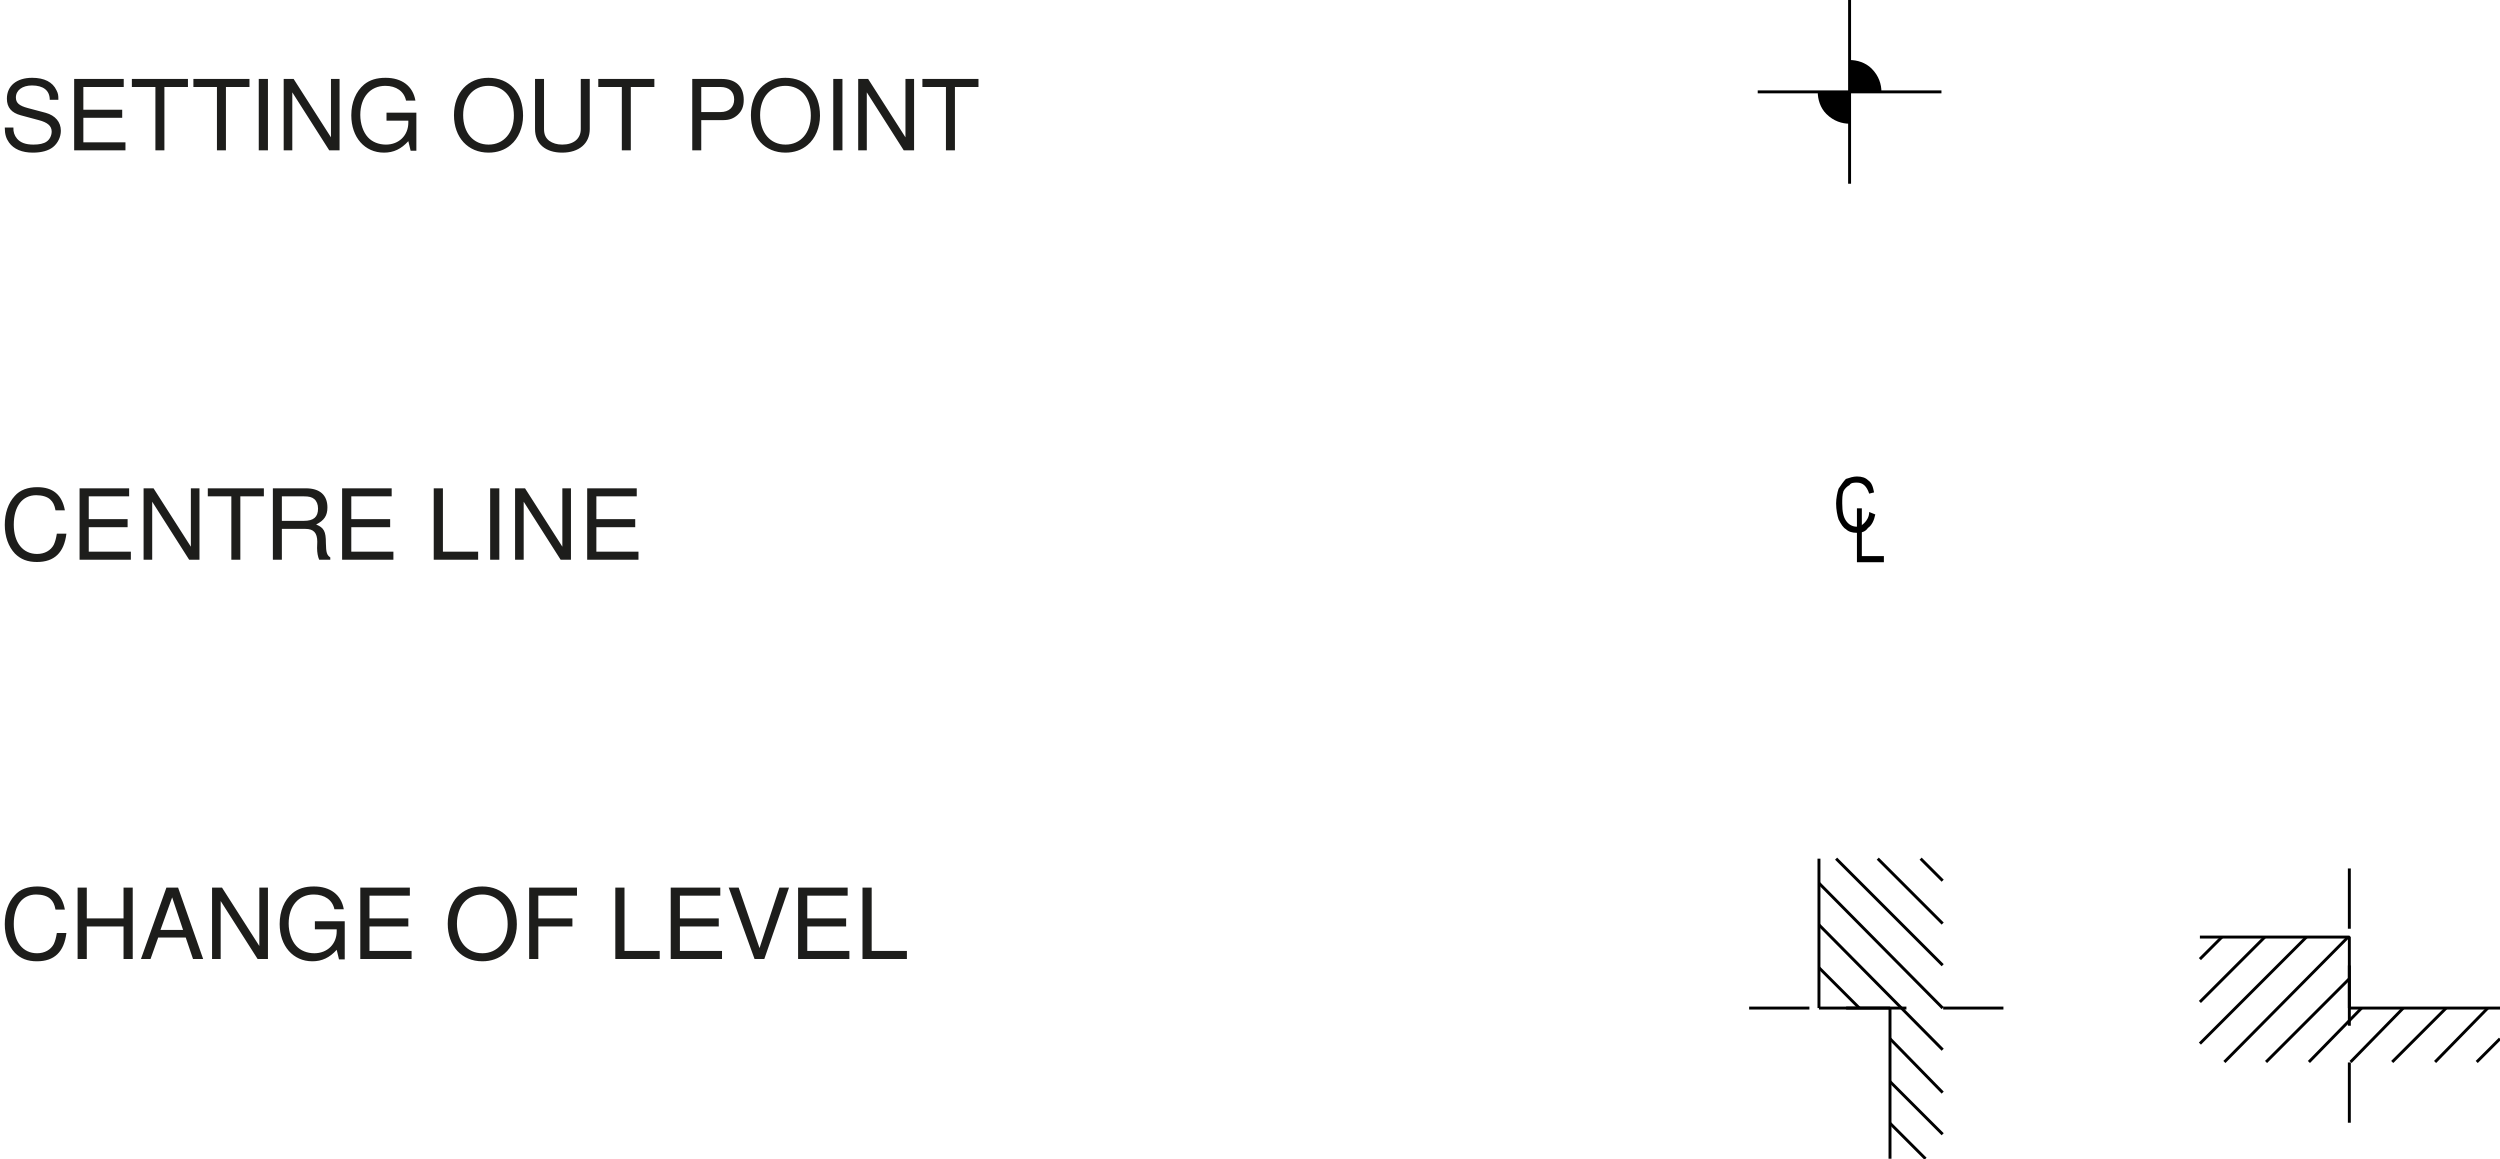
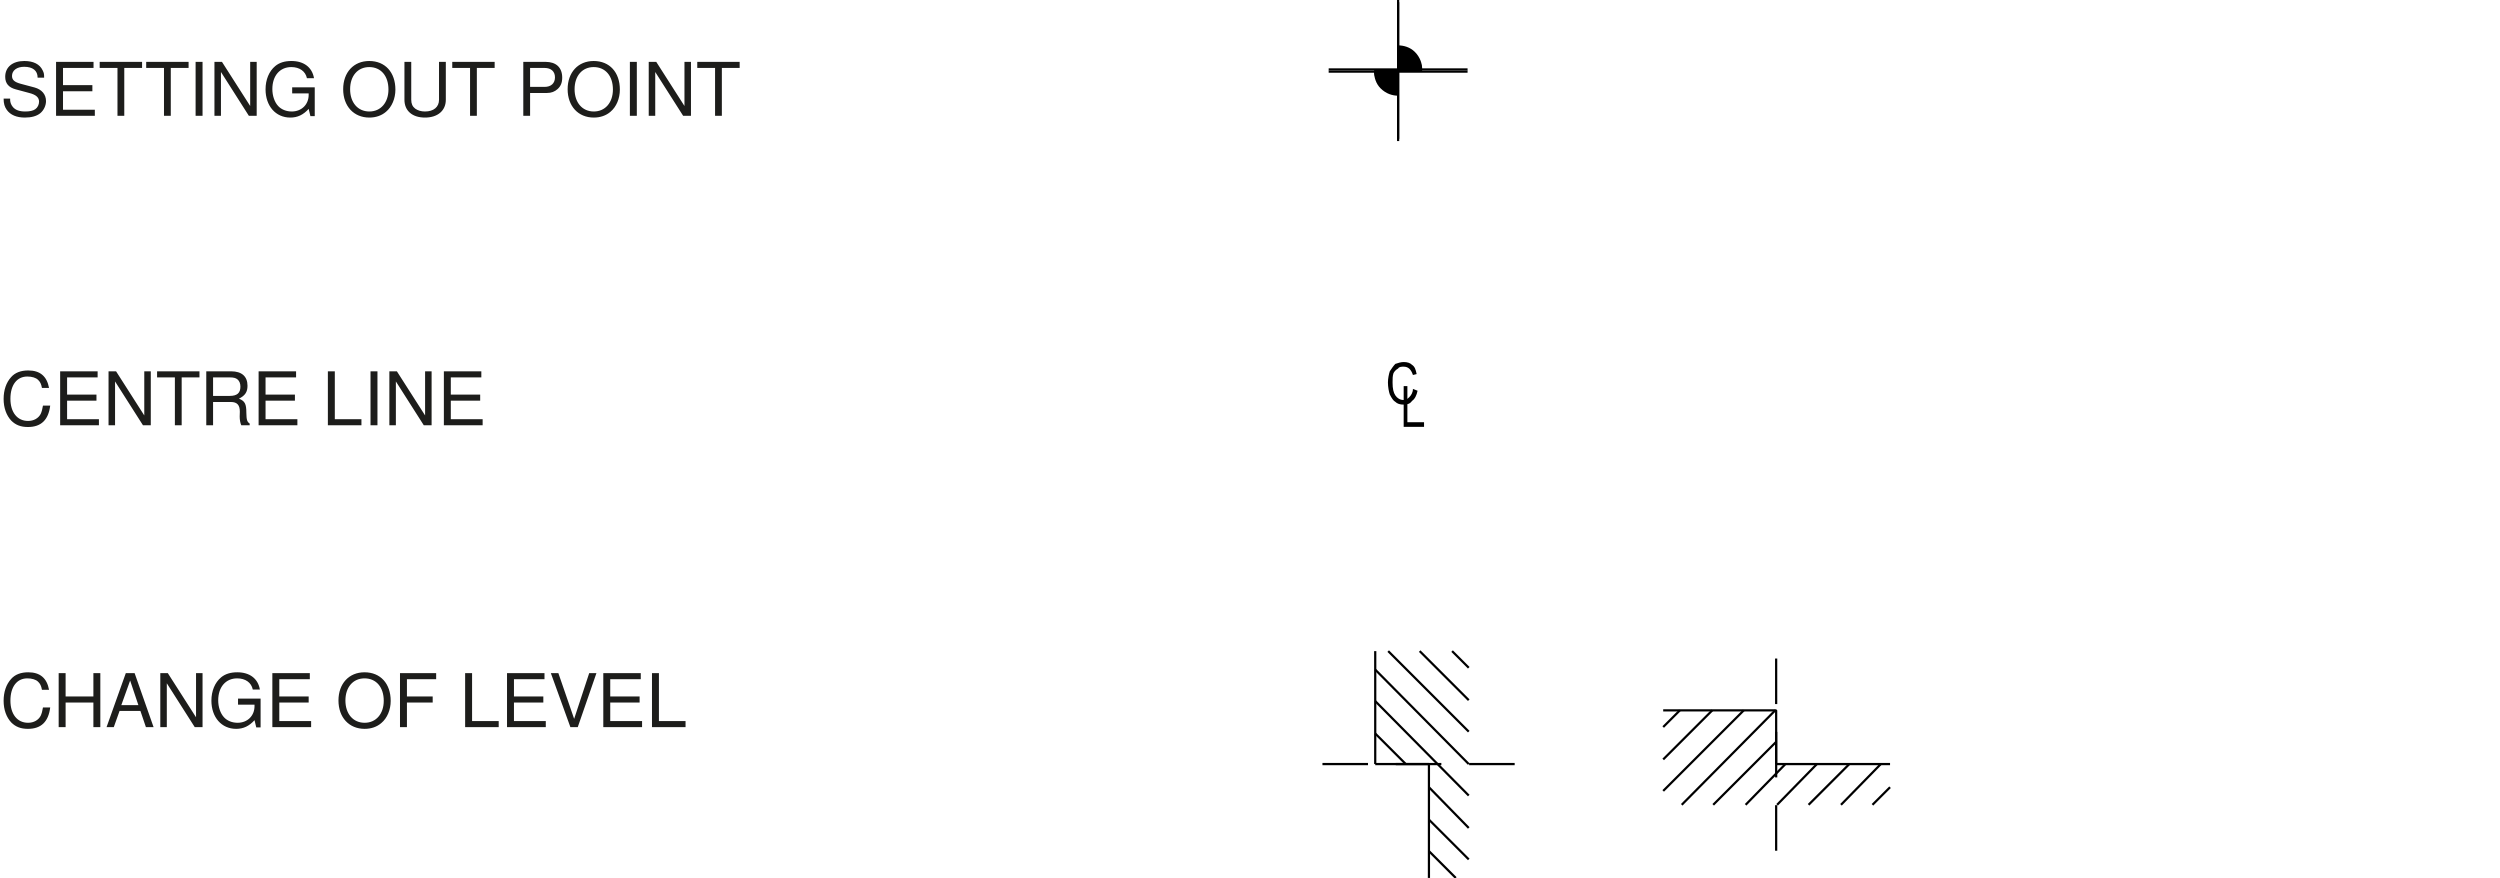
- <svg xmlns="http://www.w3.org/2000/svg" version="1.1" width="100%" x="0px" y="0px" viewBox="0 0 204.1 94.6" enable-background="new 0 0 204.1 94.6" xml:space="preserve">
-   <text transform="matrix(1 0 0 1 0 12.2737)" fill="#1D1D1B" font-family="'Helvetica'" font-size="8">SETTING OUT POINT</text>
-   <text transform="matrix(1 0 0 1 0 45.6941)" fill="#1D1D1B" font-family="'Helvetica'" font-size="8">CENTRE LINE</text>
-   <text transform="matrix(1 0 0 1 0 78.2927)" fill="#1D1D1B" font-family="'Helvetica'" font-size="8">CHANGE OF LEVEL</text>
-   <line fill="none" stroke="#000000" stroke-width="0.24" stroke-linejoin="bevel" stroke-miterlimit="1.414" x1="151" y1="7.5" x2="158.5" y2="7.5" />
-   <line fill="none" stroke="#000000" stroke-width="0.24" stroke-linejoin="bevel" stroke-miterlimit="1.414" x1="151" y1="7.5" x2="151" y2="15" />
-   <line fill="none" stroke="#000000" stroke-width="0.24" stroke-linejoin="bevel" stroke-miterlimit="1.414" x1="151" y1="7.5" x2="143.5" y2="7.5" />
-   <line fill="none" stroke="#000000" stroke-width="0.24" stroke-linejoin="bevel" stroke-miterlimit="1.414" x1="151" y1="7.5" x2="151" y2="0" />
-   <path fill-rule="evenodd" clip-rule="evenodd" d="M148.4,7.5c0,0.6,0.2,1.3,0.7,1.8c0.6,0.6,1.3,0.8,1.9,0.8V7.5H148.4" />
-   <path fill-rule="evenodd" clip-rule="evenodd" d="M153.6,7.5c0-0.6-0.2-1.3-0.8-1.9c-0.5-0.5-1.2-0.7-1.8-0.7v2.6H153.6" />
-   <path fill-rule="evenodd" clip-rule="evenodd" d="M152.6,41.8c0,0.4-0.2,0.7-0.4,0.9c-0.2,0.2-0.4,0.3-0.6,0.3  c-0.4,0-0.7-0.2-0.9-0.5c-0.2-0.3-0.3-0.7-0.3-1.4c0-0.4,0-0.7,0.1-1c0.1-0.2,0.3-0.4,0.5-0.5c0.1-0.2,0.4-0.2,0.6-0.2  c0.5,0,0.8,0.3,1,0.9l0.4-0.1c-0.1-0.5-0.2-0.8-0.5-1c-0.2-0.2-0.5-0.3-0.9-0.3c-0.3,0-0.6,0.1-0.9,0.2c-0.2,0.2-0.4,0.5-0.6,0.8  c-0.1,0.3-0.2,0.8-0.2,1.2c0,0.5,0.1,1,0.2,1.3c0.2,0.4,0.4,0.7,0.6,0.8c0.2,0.2,0.5,0.3,0.9,0.3c0.4,0,0.7-0.1,0.9-0.4  c0.3-0.2,0.5-0.6,0.6-1.1L152.6,41.8" />
-   <polygon fill-rule="evenodd" clip-rule="evenodd" points="151.6,45.9 153.8,45.9 153.8,45.4 152,45.4 152,41.5 151.6,41.5 " />
-   <line fill="none" stroke="#000000" stroke-width="0.24" stroke-linejoin="bevel" stroke-miterlimit="1.414" x1="204.1" y1="84.8" x2="202.2" y2="86.7" />
-   <line fill="none" stroke="#000000" stroke-width="0.24" stroke-linejoin="bevel" stroke-miterlimit="1.414" x1="203.1" y1="82.3" x2="198.8" y2="86.7" />
-   <line fill="none" stroke="#000000" stroke-width="0.24" stroke-linejoin="bevel" stroke-miterlimit="1.414" x1="199.7" y1="82.3" x2="195.3" y2="86.7" />
-   <line fill="none" stroke="#000000" stroke-width="0.24" stroke-linejoin="bevel" stroke-miterlimit="1.414" x1="196.2" y1="82.3" x2="191.9" y2="86.7" />
-   <line fill="none" stroke="#000000" stroke-width="0.24" stroke-linejoin="bevel" stroke-miterlimit="1.414" x1="192.8" y1="82.3" x2="188.5" y2="86.7" />
-   <line fill="none" stroke="#000000" stroke-width="0.24" stroke-linejoin="bevel" stroke-miterlimit="1.414" x1="191.8" y1="79.9" x2="185" y2="86.7" />
-   <line fill="none" stroke="#000000" stroke-width="0.24" stroke-linejoin="bevel" stroke-miterlimit="1.414" x1="191.7" y1="76.5" x2="181.6" y2="86.7" />
-   <line fill="none" stroke="#000000" stroke-width="0.24" stroke-linejoin="bevel" stroke-miterlimit="1.414" x1="188.3" y1="76.5" x2="179.6" y2="85.2" />
-   <line fill="none" stroke="#000000" stroke-width="0.24" stroke-linejoin="bevel" stroke-miterlimit="1.414" x1="184.9" y1="76.5" x2="179.6" y2="81.8" />
-   <line fill="none" stroke="#000000" stroke-width="0.24" stroke-linejoin="bevel" stroke-miterlimit="1.414" x1="181.4" y1="76.5" x2="179.6" y2="78.3" />
-   <polyline fill="none" stroke="#000000" stroke-width="0.24" stroke-linejoin="bevel" stroke-miterlimit="1.414" points="191.8,82.3   191.8,76.5 179.6,76.5 " />
-   <line fill="none" stroke="#000000" stroke-width="0.24" stroke-linejoin="bevel" stroke-miterlimit="1.414" x1="204.1" y1="82.3" x2="191.8" y2="82.3" />
-   <line fill="none" stroke="#000000" stroke-width="0.24" stroke-linejoin="bevel" stroke-miterlimit="1.414" stroke-dasharray="4.92,3" x1="191.8" y1="70.9" x2="191.8" y2="92.1" />
-   <line fill="none" stroke="#000000" stroke-width="0.24" stroke-linejoin="bevel" stroke-miterlimit="1.414" x1="156.8" y1="70.1" x2="158.6" y2="71.9" />
-   <line fill="none" stroke="#000000" stroke-width="0.24" stroke-linejoin="bevel" stroke-miterlimit="1.414" x1="153.3" y1="70.1" x2="158.6" y2="75.4" />
-   <line fill="none" stroke="#000000" stroke-width="0.24" stroke-linejoin="bevel" stroke-miterlimit="1.414" x1="149.9" y1="70.1" x2="158.6" y2="78.8" />
-   <line fill="none" stroke="#000000" stroke-width="0.24" stroke-linejoin="bevel" stroke-miterlimit="1.414" x1="148.5" y1="72.1" x2="158.6" y2="82.3" />
-   <line fill="none" stroke="#000000" stroke-width="0.24" stroke-linejoin="bevel" stroke-miterlimit="1.414" x1="148.5" y1="75.5" x2="158.6" y2="85.7" />
-   <line fill="none" stroke="#000000" stroke-width="0.24" stroke-linejoin="bevel" stroke-miterlimit="1.414" x1="148.5" y1="79" x2="151.8" y2="82.3" />
-   <line fill="none" stroke="#000000" stroke-width="0.24" stroke-linejoin="bevel" stroke-miterlimit="1.414" x1="154.3" y1="88.3" x2="158.6" y2="92.6" />
-   <line fill="none" stroke="#000000" stroke-width="0.24" stroke-linejoin="bevel" stroke-miterlimit="1.414" x1="154.3" y1="91.7" x2="157.2" y2="94.6" />
-   <polyline fill="none" stroke="#000000" stroke-width="0.24" stroke-linejoin="bevel" stroke-miterlimit="1.414" points="148.5,82.3   154.3,82.3 154.3,94.6 " />
-   <line fill="none" stroke="#000000" stroke-width="0.24" stroke-linejoin="bevel" stroke-miterlimit="1.414" x1="148.5" y1="70.1" x2="148.5" y2="82.3" />
-   <line fill="none" stroke="#000000" stroke-width="0.24" stroke-linejoin="bevel" stroke-miterlimit="1.414" stroke-dasharray="4.92,3" x1="142.8" y1="82.3" x2="164.1" y2="82.3" />
-   <line fill="none" stroke="#000000" stroke-width="0.24" stroke-linejoin="bevel" stroke-miterlimit="1.414" x1="154.3" y1="84.8" x2="158.6" y2="89.2" />
+ <svg xmlns="http://www.w3.org/2000/svg" version="1.1" id="Layer_1" x="0px" y="0px" viewBox="0 0 270 94.819" enable-background="new 0 0 270 94.819" xml:space="preserve">
+   <text transform="matrix(1 0 0 1 0 12.5099)" fill="#1D1D1B" font-family="'Helvetica'" font-size="8">SETTING OUT POINT</text>
+   <text transform="matrix(1 0 0 1 0 45.9303)" fill="#1D1D1B" font-family="'Helvetica'" font-size="8">CENTRE LINE</text>
+   <text transform="matrix(1 0 0 1 0 78.5289)" fill="#1D1D1B" font-family="'Helvetica'" font-size="8">CHANGE OF LEVEL</text>
+   <line fill="none" stroke="#000000" stroke-width="0.24" stroke-linejoin="bevel" stroke-miterlimit="1.414" x1="150.997" y1="7.736" x2="158.497" y2="7.736" />
+   <line fill="none" stroke="#000000" stroke-width="0.24" stroke-linejoin="bevel" stroke-miterlimit="1.414" x1="150.997" y1="7.736" x2="150.997" y2="15.236" />
+   <line fill="none" stroke="#000000" stroke-width="0.24" stroke-linejoin="bevel" stroke-miterlimit="1.414" x1="150.997" y1="7.736" x2="143.497" y2="7.736" />
+   <line fill="none" stroke="#000000" stroke-width="0.24" stroke-linejoin="bevel" stroke-miterlimit="1.414" x1="150.997" y1="7.736" x2="150.997" y2="0.236" />
+   <path fill-rule="evenodd" clip-rule="evenodd" d="M148.397,7.736c0,0.6,0.2,1.3,0.7,1.8c0.6,0.6,1.3,0.8,1.9,0.8v-2.6H148.397" />
+   <path fill-rule="evenodd" clip-rule="evenodd" d="M153.597,7.736c0-0.6-0.2-1.3-0.8-1.9c-0.5-0.5-1.2-0.7-1.8-0.7v2.6H153.597" />
+   <path fill-rule="evenodd" clip-rule="evenodd" d="M152.597,42c0,0.4-0.2,0.7-0.4,0.9c-0.2,0.2-0.4,0.3-0.6,0.3  c-0.4,0-0.7-0.2-0.9-0.5c-0.2-0.3-0.3-0.7-0.3-1.4c0-0.4,0-0.7,0.1-1c0.1-0.2,0.3-0.4,0.5-0.5c0.1-0.2,0.4-0.2,0.6-0.2  c0.5,0,0.8,0.3,1,0.9l0.4-0.1c-0.1-0.5-0.2-0.8-0.5-1c-0.2-0.2-0.5-0.3-0.9-0.3c-0.3,0-0.6,0.1-0.9,0.2c-0.2,0.2-0.4,0.5-0.6,0.8  c-0.1,0.3-0.2,0.8-0.2,1.2c0,0.5,0.1,1,0.2,1.3c0.2,0.4,0.4,0.7,0.6,0.8c0.2,0.2,0.5,0.3,0.9,0.3c0.4,0,0.7-0.1,0.9-0.4  c0.3-0.2,0.5-0.6,0.6-1.1L152.597,42" />
+   <polygon fill-rule="evenodd" clip-rule="evenodd" points="151.597,46.1 153.797,46.1 153.797,45.6 151.997,45.6 151.997,41.7   151.597,41.7 " />
+   <g>
+     <line fill="none" stroke="#000000" stroke-width="0.24" stroke-linejoin="bevel" stroke-miterlimit="1.414" x1="150.997" y1="7.5" x2="158.497" y2="7.5" />
+     <line fill="none" stroke="#000000" stroke-width="0.24" stroke-linejoin="bevel" stroke-miterlimit="1.414" x1="150.997" y1="7.5" x2="150.997" y2="15" />
+     <line fill="none" stroke="#000000" stroke-width="0.24" stroke-linejoin="bevel" stroke-miterlimit="1.414" x1="150.997" y1="7.5" x2="143.497" y2="7.5" />
+     <line fill="none" stroke="#000000" stroke-width="0.24" stroke-linejoin="bevel" stroke-miterlimit="1.414" x1="150.997" y1="7.5" x2="150.997" y2="0" />
+     <path fill-rule="evenodd" clip-rule="evenodd" d="M148.397,7.5c0,0.6,0.2,1.3,0.7,1.8c0.6,0.6,1.3,0.8,1.9,0.8V7.5H148.397" />
+     <path fill-rule="evenodd" clip-rule="evenodd" d="M153.597,7.5c0-0.6-0.2-1.3-0.8-1.9c-0.5-0.5-1.2-0.7-1.8-0.7v2.6H153.597" />
+   </g>
+   <line fill="none" stroke="#000000" stroke-width="0.24" stroke-linejoin="bevel" stroke-miterlimit="1.414" x1="204.125" y1="85.019" x2="202.225" y2="86.919" />
+   <line fill="none" stroke="#000000" stroke-width="0.24" stroke-linejoin="bevel" stroke-miterlimit="1.414" x1="203.125" y1="82.519" x2="198.825" y2="86.919" />
+   <line fill="none" stroke="#000000" stroke-width="0.24" stroke-linejoin="bevel" stroke-miterlimit="1.414" x1="199.725" y1="82.519" x2="195.325" y2="86.919" />
+   <line fill="none" stroke="#000000" stroke-width="0.24" stroke-linejoin="bevel" stroke-miterlimit="1.414" x1="196.225" y1="82.519" x2="191.925" y2="86.919" />
+   <line fill="none" stroke="#000000" stroke-width="0.24" stroke-linejoin="bevel" stroke-miterlimit="1.414" x1="192.825" y1="82.519" x2="188.525" y2="86.919" />
+   <line fill="none" stroke="#000000" stroke-width="0.24" stroke-linejoin="bevel" stroke-miterlimit="1.414" x1="191.825" y1="80.119" x2="185.025" y2="86.919" />
+   <line fill="none" stroke="#000000" stroke-width="0.24" stroke-linejoin="bevel" stroke-miterlimit="1.414" x1="191.725" y1="76.719" x2="181.625" y2="86.919" />
+   <line fill="none" stroke="#000000" stroke-width="0.24" stroke-linejoin="bevel" stroke-miterlimit="1.414" x1="188.325" y1="76.719" x2="179.625" y2="85.419" />
+   <line fill="none" stroke="#000000" stroke-width="0.24" stroke-linejoin="bevel" stroke-miterlimit="1.414" x1="184.925" y1="76.719" x2="179.625" y2="82.019" />
+   <line fill="none" stroke="#000000" stroke-width="0.24" stroke-linejoin="bevel" stroke-miterlimit="1.414" x1="181.425" y1="76.719" x2="179.625" y2="78.519" />
+   <polyline fill="none" stroke="#000000" stroke-width="0.24" stroke-linejoin="bevel" stroke-miterlimit="1.414" points="  191.825,82.519 191.825,76.719 179.625,76.719 " />
+   <line fill="none" stroke="#000000" stroke-width="0.24" stroke-linejoin="bevel" stroke-miterlimit="1.414" x1="204.125" y1="82.519" x2="191.825" y2="82.519" />
+   <line fill="none" stroke="#000000" stroke-width="0.24" stroke-linejoin="bevel" stroke-miterlimit="1.414" stroke-dasharray="4.92,3" x1="191.825" y1="71.119" x2="191.825" y2="92.319" />
+   <line fill="none" stroke="#000000" stroke-width="0.24" stroke-linejoin="bevel" stroke-miterlimit="1.414" x1="156.825" y1="70.319" x2="158.625" y2="72.119" />
+   <line fill="none" stroke="#000000" stroke-width="0.24" stroke-linejoin="bevel" stroke-miterlimit="1.414" x1="153.325" y1="70.319" x2="158.625" y2="75.619" />
+   <line fill="none" stroke="#000000" stroke-width="0.24" stroke-linejoin="bevel" stroke-miterlimit="1.414" x1="149.925" y1="70.319" x2="158.625" y2="79.019" />
+   <line fill="none" stroke="#000000" stroke-width="0.24" stroke-linejoin="bevel" stroke-miterlimit="1.414" x1="148.525" y1="72.319" x2="158.625" y2="82.519" />
+   <line fill="none" stroke="#000000" stroke-width="0.24" stroke-linejoin="bevel" stroke-miterlimit="1.414" x1="148.525" y1="75.719" x2="158.625" y2="85.919" />
+   <line fill="none" stroke="#000000" stroke-width="0.24" stroke-linejoin="bevel" stroke-miterlimit="1.414" x1="148.525" y1="79.219" x2="151.825" y2="82.519" />
+   <line fill="none" stroke="#000000" stroke-width="0.24" stroke-linejoin="bevel" stroke-miterlimit="1.414" x1="154.325" y1="88.519" x2="158.625" y2="92.819" />
+   <line fill="none" stroke="#000000" stroke-width="0.24" stroke-linejoin="bevel" stroke-miterlimit="1.414" x1="154.325" y1="91.919" x2="157.225" y2="94.819" />
+   <polyline fill="none" stroke="#000000" stroke-width="0.24" stroke-linejoin="bevel" stroke-miterlimit="1.414" points="  148.525,82.519 154.325,82.519 154.325,94.819 " />
+   <line fill="none" stroke="#000000" stroke-width="0.24" stroke-linejoin="bevel" stroke-miterlimit="1.414" x1="148.525" y1="70.319" x2="148.525" y2="82.519" />
+   <line fill="none" stroke="#000000" stroke-width="0.24" stroke-linejoin="bevel" stroke-miterlimit="1.414" stroke-dasharray="4.92,3" x1="142.825" y1="82.519" x2="164.125" y2="82.519" />
+   <line fill="none" stroke="#000000" stroke-width="0.24" stroke-linejoin="bevel" stroke-miterlimit="1.414" x1="154.325" y1="85.019" x2="158.625" y2="89.419" />
</svg>
